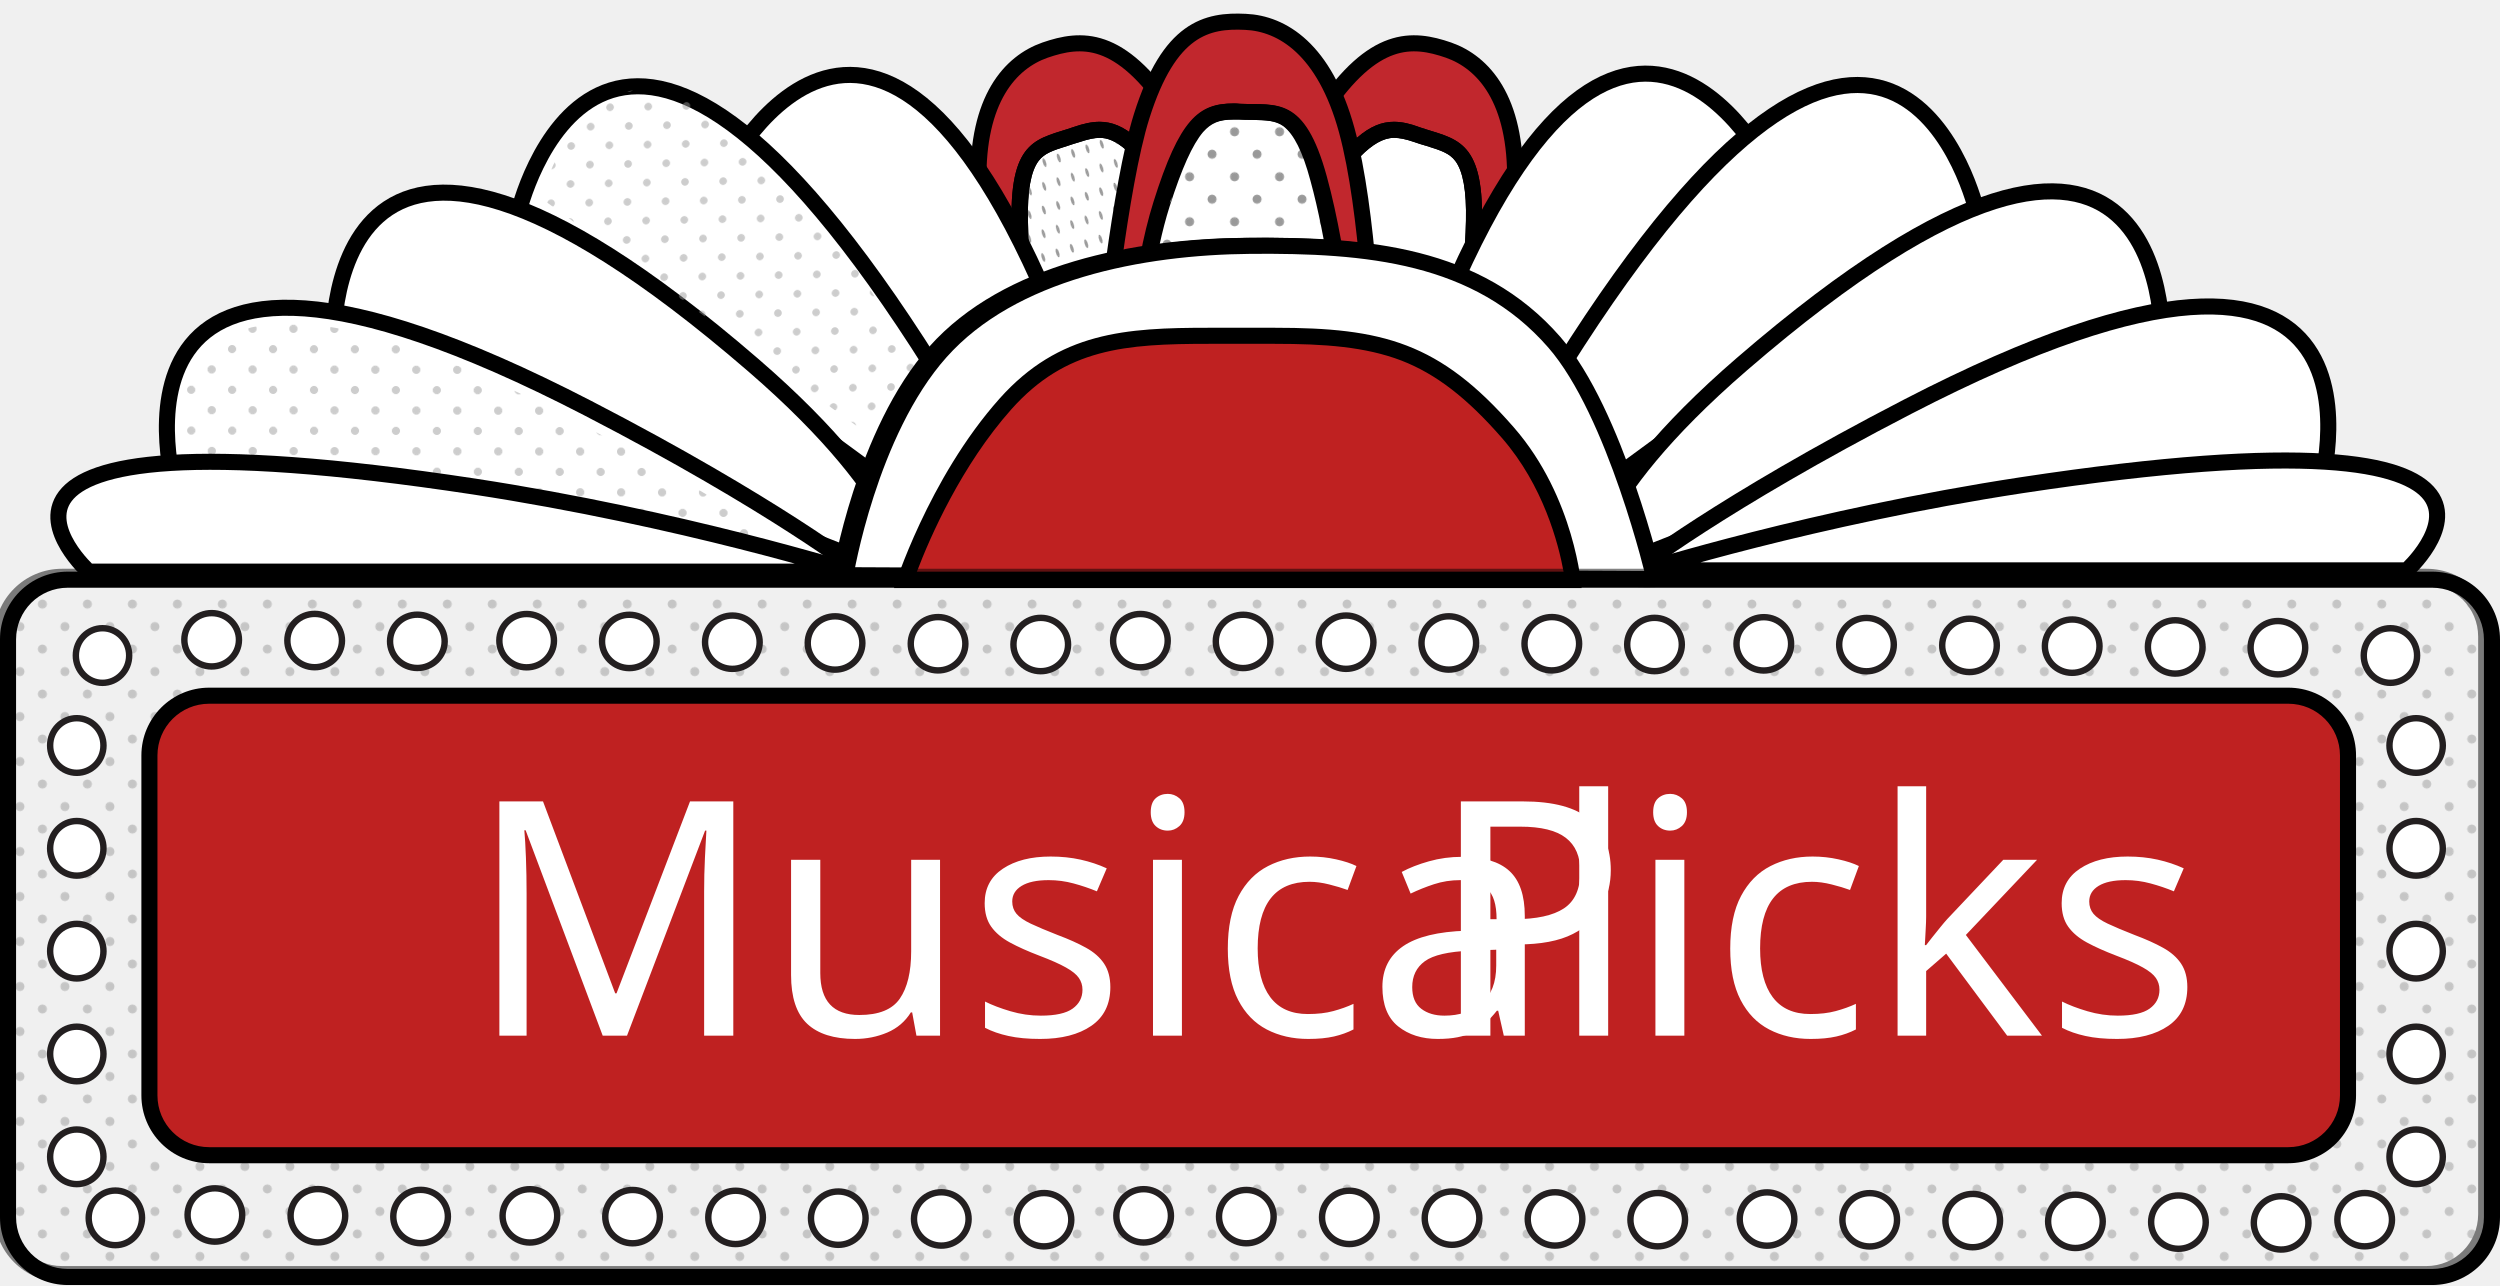
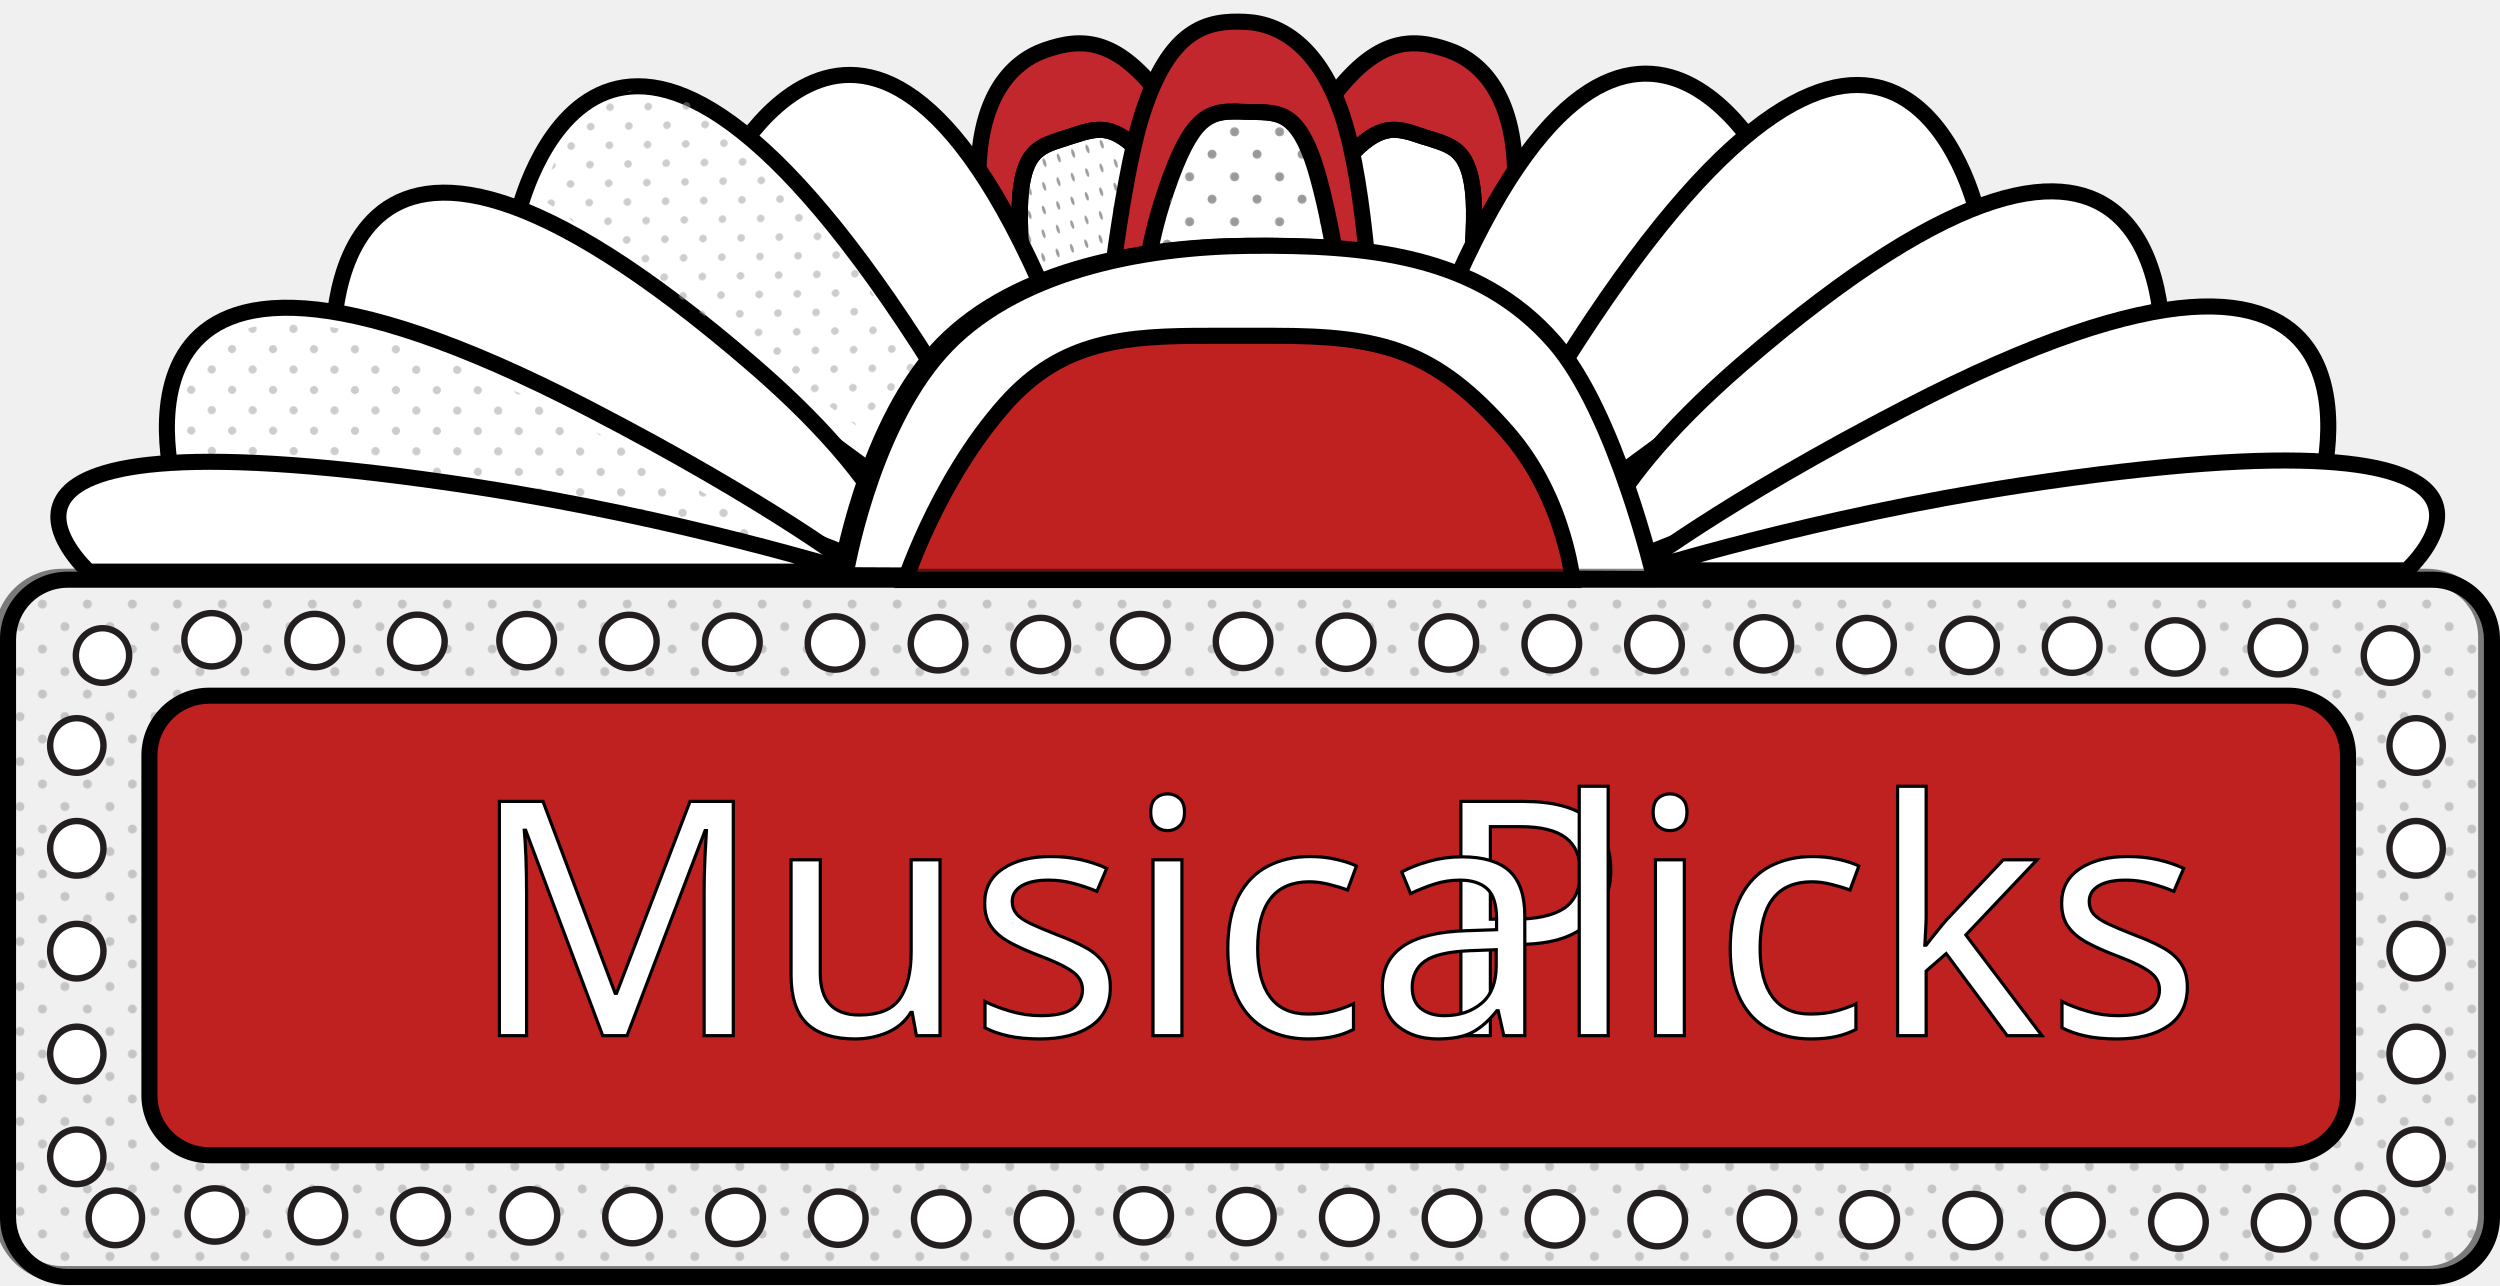
<svg xmlns="http://www.w3.org/2000/svg" xmlns:xlink="http://www.w3.org/1999/xlink" version="1.1" x="0px" y="0px" viewBox="0 0 778 399.9" style="enable-background:new 0 0 778 399.9;" xml:space="preserve">
  <style type="text/css">
	.st0{fill:none;}
	.st1{fill:#666666;}
	.st2{fill:#999999;}
	.st3{display:none;}
	.st4{display:inline;}
	.st5{fill:#FFFFFF;}
	.st6{opacity:0.46;}
	.st7{fill:url(#New_Pattern_Swatch_23);}
	.st8{fill:none;stroke:#000000;stroke-width:5;stroke-linecap:round;stroke-linejoin:round;stroke-miterlimit:10;}
	.st9{fill:#C1272D;stroke:#000000;stroke-width:5;stroke-linecap:round;stroke-linejoin:round;stroke-miterlimit:10;}
	.st10{fill:url(#SVGID_1_);}
	.st11{fill:url(#SVGID_2_);}
	.st12{fill:url(#New_Pattern_Swatch_44);}
	.st13{fill:#FFFFFF;stroke:#000000;stroke-width:5;stroke-linecap:round;stroke-linejoin:round;stroke-miterlimit:10;}
	.st14{opacity:0.49;fill:url(#SVGID_3_);}
	.st15{opacity:0.49;fill:url(#SVGID_4_);}
	.st16{opacity:0.49;fill:url(#SVGID_5_);}
	.st17{opacity:0.49;fill:url(#SVGID_6_);}
	
		.st18{fill:url(#New_Pattern_Swatch_44);stroke:#000000;stroke-width:5;stroke-linecap:round;stroke-linejoin:round;stroke-miterlimit:10;}
	.st19{fill:#BF2121;}
	.st20{opacity:0.49;}
	.st21{fill:#FFFFFF;stroke:#231F20;stroke-width:2;stroke-linecap:round;stroke-miterlimit:10;}
	.st22{display:none;opacity:0.26;}
	.st23{display:inline;fill:url(#New_Pattern_Swatch_23);}
- 	.st24{font-family:'Oswald-Light';}
- 	.st25{font-size:102.115px;}
- 	.st26{font-family:'Oswald-Medium';}
+ 	.st24{fill:#FFFFFF;stroke:#000000;stroke-miterlimit:10;}
+ 	.st25{font-family:'Oswald-Light';}
+ 	.st26{font-size:102.115px;}
+ 	.st27{font-family:'Oswald-Medium';}
</style>
  <pattern x="-147.8" y="-15" width="10" height="10" patternUnits="userSpaceOnUse" id="New_Pattern_Swatch_23" viewBox="0 -10 10 10" style="overflow:visible;">
    <g>
      <rect y="-10" class="st0" width="10" height="10" />
      <circle class="st1" cx="5" cy="-5" r="1" />
      <path class="st1" d="M10-9v-1H9C9-9.4,9.4-9,10-9z" />
      <path class="st1" d="M1-10H0v1h0C0.6-9,1-9.4,1-10z" />
      <path class="st1" d="M10-1C9.4-1,9-0.6,9,0h1V-1z" />
      <path class="st1" d="M0-1L0-1l0,1h1C1-0.6,0.6-1,0-1z" />
    </g>
  </pattern>
  <pattern x="-147.8" y="-15" width="14" height="14" patternUnits="userSpaceOnUse" id="New_Pattern_Swatch_44" viewBox="0 -14 14 14" style="overflow:visible;">
    <g>
      <rect y="-14" class="st0" width="14" height="14" />
      <circle class="st2" cx="7" cy="-7" r="1.4" />
      <path class="st2" d="M14-12.6V-14h-1.4C12.6-13.2,13.2-12.6,14-12.6z" />
      <path class="st2" d="M1.4-14H0v1.4h0C0.8-12.6,1.4-13.2,1.4-14z" />
      <path class="st2" d="M14-1.4c-0.8,0-1.4,0.6-1.4,1.4H14V-1.4z" />
      <path class="st2" d="M0-1.4L0-1.4L0,0h1.4C1.4-0.8,0.8-1.4,0-1.4z" />
    </g>
  </pattern>
  <g id="Layer_1" class="st3">
    <g class="st4">
      <g>
        <rect x="-147.8" y="-15" class="st5" width="1024" height="1280" />
        <path class="st5" d="M875.2-14v1278h-1022V-14H875.2 M876.2-15h-1024v1280h1024V-15L876.2-15z" />
      </g>
    </g>
    <g class="st4">
      <g class="st6">
        <rect x="-147.8" y="-15" class="st7" width="1024" height="1280" />
      </g>
    </g>
    <g class="st4">
      <g>
        <rect x="-147.8" y="-15" class="st8" width="1024" height="1280" />
        <path class="st8" d="M875.2-14v1278h-1022V-14H875.2 M876.2-15h-1024v1280h1024V-15L876.2-15z" />
      </g>
    </g>
  </g>
  <g id="Sign">
    <g>
      <path class="st9" d="M379.1,101.6l80.6,24.5c0,0,11.3-43.1,11.8-69.2c0.5-26.1-9.9-37.5-20.7-41.3c-11.3-3.9-23.3-4.8-39.2,18.9    C398.7,53.5,379.1,101.6,379.1,101.6z" />
      <g>
        <path class="st5" d="M388.7,105c2.6-6.9,10.6-27.3,20.8-42.5c12.4-18.4,18.5-22.1,24.2-22.1c2,0,4.2,0.5,7.2,1.5     c1.3,0.4,2.5,0.8,3.7,1.2c8.7,2.7,14.5,4.5,14.1,25.7c-0.4,21.3-5.3,47.9-6.9,56.4L388.7,105z" />
        <g>
          <path d="M433.8,42.9c1.7,0,3.7,0.4,6.3,1.3c1.3,0.5,2.5,0.8,3.8,1.2c4.5,1.4,7.2,2.3,9,4.7c2.4,3.2,3.5,9.3,3.3,18.6      c-0.4,19.2-4.4,42.7-6.4,53.2L392,103.4c3.2-8.4,10.6-26.1,19.6-39.5C420.1,51.3,427.1,42.9,433.8,42.9 M433.8,37.9      c-7.5,0-14.4,5.5-26.3,23.2c-12.8,18.9-22,45.5-22,45.5l68.2,21.8c0,0,7-33.5,7.5-59.5s-8.6-25.6-19.4-29.3      C438.9,38.5,436.3,37.9,433.8,37.9L433.8,37.9z" />
        </g>
      </g>
      <g>
        <pattern id="SVGID_1_" xlink:href="#New_Pattern_Swatch_44" patternTransform="matrix(-0.3185 -0.102 -0.3049 0.9524 -12123.378 -1119.835)">
			</pattern>
        <path class="st10" d="M388.7,105c2.6-6.9,10.6-27.3,20.8-42.5c12.4-18.4,18.5-22.1,24.2-22.1c2,0,4.2,0.5,7.2,1.5     c1.3,0.4,2.5,0.8,3.7,1.2c8.7,2.7,14.5,4.5,14.1,25.7c-0.4,21.3-5.3,47.9-6.9,56.4L388.7,105z" />
        <g>
          <path d="M433.8,42.9c1.7,0,3.7,0.4,6.3,1.3c1.3,0.5,2.5,0.8,3.8,1.2c4.5,1.4,7.2,2.3,9,4.7c2.4,3.2,3.5,9.3,3.3,18.6      c-0.4,19.2-4.4,42.7-6.4,53.2L392,103.4c3.2-8.4,10.6-26.1,19.6-39.5C420.1,51.3,427.1,42.9,433.8,42.9 M433.8,37.9      c-7.5,0-14.4,5.5-26.3,23.2c-12.8,18.9-22,45.5-22,45.5l68.2,21.8c0,0,7-33.5,7.5-59.5s-8.6-25.6-19.4-29.3      C438.9,38.5,436.3,37.9,433.8,37.9L433.8,37.9z" />
        </g>
      </g>
    </g>
    <g>
      <path class="st9" d="M396.9,101.6l-80.6,24.5c0,0-11.3-43.1-11.8-69.2s9.9-37.5,20.7-41.3c11.3-3.9,23.3-4.8,39.2,18.9    C377.2,53.5,396.9,101.6,396.9,101.6z" />
      <g>
        <path class="st5" d="M324.2,125.1c-1.7-8.5-6.5-35.1-6.9-56.4c-0.4-21.3,5.3-23,14.1-25.7c1.2-0.4,2.4-0.7,3.7-1.2     c3-1,5.2-1.5,7.2-1.5c5.8,0,11.8,3.7,24.2,22.1c10.2,15.2,18.2,35.6,20.8,42.5L324.2,125.1z" />
        <g>
          <path d="M342.2,37.9v5c4.8,0,10.4,3.6,22.2,21c9.1,13.4,16.4,31.1,19.6,39.5l-57.8,18.5c-2-10.5-6-34-6.3-53.2      c-0.2-9.3,0.9-15.4,3.3-18.6c1.8-2.4,4.5-3.3,9-4.7c1.2-0.4,2.4-0.8,3.8-1.2c2.7-0.9,4.6-1.3,6.3-1.3L342.2,37.9 M342.2,37.9      c-2.5,0-5.1,0.6-8,1.6c-10.8,3.8-19.9,3.2-19.4,29.3c0.5,26.1,7.5,59.5,7.5,59.5l68.2-21.8c0,0-9.2-26.5-22-45.5      C356.6,43.4,349.7,37.9,342.2,37.9L342.2,37.9z" />
        </g>
      </g>
      <g>
        <pattern id="SVGID_2_" xlink:href="#New_Pattern_Swatch_44" patternTransform="matrix(0.3185 -0.102 0.3049 0.9524 -2934.348 -1109.609)">
			</pattern>
        <path class="st11" d="M324.2,125.1c-1.7-8.5-6.5-35.1-6.9-56.4c-0.4-21.3,5.3-23,14.1-25.7c1.2-0.4,2.4-0.7,3.7-1.2     c3-1,5.2-1.5,7.2-1.5c5.8,0,11.8,3.7,24.2,22.1c10.2,15.2,18.2,35.6,20.8,42.5L324.2,125.1z" />
        <g>
          <path d="M342.2,37.9v5c4.8,0,10.4,3.6,22.2,21c9.1,13.4,16.4,31.1,19.6,39.5l-57.8,18.5c-2-10.5-6-34-6.3-53.2      c-0.2-9.3,0.9-15.4,3.3-18.6c1.8-2.4,4.5-3.3,9-4.7c1.2-0.4,2.4-0.8,3.8-1.2c2.7-0.9,4.6-1.3,6.3-1.3L342.2,37.9 M342.2,37.9      c-2.5,0-5.1,0.6-8,1.6c-10.8,3.8-19.9,3.2-19.4,29.3c0.5,26.1,7.5,59.5,7.5,59.5l68.2-21.8c0,0-9.2-26.5-22-45.5      C356.6,43.4,349.7,37.9,342.2,37.9L342.2,37.9z" />
        </g>
      </g>
    </g>
    <g>
      <path class="st9" d="M343.2,109.6l84.2,0.6c0,0-1.4-44.5-8.3-69.7S399,7.3,387.6,6.8c-12-0.6-23.7,2-32.3,29.3    C348.4,57.9,343.2,109.6,343.2,109.6z" />
      <g>
        <path class="st5" d="M353.8,110.1c0.5-7.4,2.4-29.2,7.9-46.6c7.8-24.7,13-28.7,22.3-28.7c0.6,0,1.3,0,1.9,0     c1.3,0.1,2.6,0.1,3.8,0.1c9.1,0.1,15.1,0.2,20.8,20.7c5.6,20.5,8.5,47.4,9.3,56L353.8,110.1z" />
        <g>
          <path d="M384,37.2c0.6,0,1.2,0,1.8,0c1.4,0.1,2.7,0.1,3.9,0.1c4.7,0.1,7.5,0.2,10,2c3.2,2.4,6,7.9,8.4,16.9      c5.1,18.5,7.9,42.2,9,52.8l-60.7-1.4c0.7-9,2.7-28,7.6-43.4c3.8-11.9,7.1-19.2,10.4-23.1C377,38.2,379.5,37.2,384,37.2       M384,32.2c-10.7,0-16.6,4.8-24.7,30.5c-6.9,21.8-8.2,49.8-8.2,49.8l71.5,1.6c0,0-2.8-34.1-9.7-59.2      c-6.9-25.2-15.5-22.1-26.9-22.6C385.4,32.2,384.7,32.2,384,32.2L384,32.2z" />
        </g>
      </g>
      <g>
        <path class="st12" d="M353.4,110.1c0.5-7.4,2.4-29.2,7.9-46.6c7.8-24.7,13-28.7,22.3-28.7c0.6,0,1.3,0,1.9,0     c1.3,0.1,2.6,0.1,3.8,0.1c9.1,0.1,15.1,0.2,20.8,20.7c5.6,20.5,8.5,47.4,9.3,56L353.4,110.1z" />
        <g>
          <path d="M383.7,37.2c0.6,0,1.2,0,1.8,0c1.4,0.1,2.7,0.1,3.9,0.1c4.7,0.1,7.5,0.2,10,2c3.2,2.4,6,7.9,8.4,16.9      c5.1,18.5,7.9,42.2,9,52.8l-60.7-1.4c0.7-9,2.7-28,7.6-43.4c3.8-11.9,7.1-19.2,10.4-23.1C376.6,38.2,379.1,37.2,383.7,37.2       M383.7,32.2c-10.7,0-16.6,4.8-24.7,30.5c-6.9,21.8-8.2,49.8-8.2,49.8l71.5,1.6c0,0-2.8-34.1-9.7-59.2      c-6.9-25.2-15.5-22.1-26.9-22.6C385,32.2,384.3,32.2,383.7,32.2L383.7,32.2z" />
        </g>
      </g>
    </g>
    <g id="Left_Sign_Decorations">
      <path class="st13" d="M338,179.4L225.6,53.8c0,0,51.1-102.5,111.6,68.4C359,183.9,338,179.4,338,179.4z" />
      <path class="st13" d="M307.7,173.7L161.3,66.3c0,0,25.8-111.6,124.4,40.6C321.4,161.9,307.7,173.7,307.7,173.7z" />
      <path class="st13" d="M283.2,180.2l-179.5-70.6c0,0-6.4-114.4,130.8,4.1C284.1,156.6,283.2,180.2,283.2,180.2z" />
      <path class="st13" d="M267.6,177.9L54.7,153.4c0,0-32.9-109.7,128.2-26.4C241.1,157.1,267.6,177.9,267.6,177.9z" />
      <pattern id="SVGID_3_" xlink:href="#New_Pattern_Swatch_44" patternTransform="matrix(0.9098 1.492167e-03 1.492167e-03 0.9059 -667.0662 -658.9608)">
		</pattern>
      <path class="st14" d="M252.3,175.3L58.6,152.8c0,0-30.1-99.5,116.6-23.7C228.2,156.4,252.3,175.3,252.3,175.3z" />
      <path class="st13" d="M265,177.9H27.6c0,0-59.4-53.7,119.9-26.5C212.2,161.3,265,177.9,265,177.9z" />
      <pattern id="SVGID_4_" xlink:href="#New_Pattern_Swatch_44" patternTransform="matrix(0.8483 -1.564266e-02 -1.564266e-02 0.8446 -1246.275 -1233.614)">
		</pattern>
      <path class="st15" d="M290.9,150.1L168.4,61.7c0,0,23.7-94.7,104.9,32.3C302.7,140,290.9,150.1,290.9,150.1z" />
    </g>
    <g id="Right_Side_Decorations">
      <path class="st13" d="M438.5,179L551,53.4c0,0-51.1-102.5-111.6,68.4C417.5,183.5,438.5,179,438.5,179z" />
      <path class="st13" d="M468.9,173.3L615.2,65.9c0,0-25.8-111.6-124.4,40.6C455.1,161.5,468.9,173.3,468.9,173.3z" />
      <path class="st13" d="M493.4,179.8l179.5-70.6c0,0,6.4-114.4-130.8,4.1C492.4,156.2,493.4,179.8,493.4,179.8z" />
      <path class="st13" d="M508.9,177.5L721.8,153c0,0,32.9-109.7-128.2-26.4C535.4,156.7,508.9,177.5,508.9,177.5z" />
      <pattern id="SVGID_5_" xlink:href="#New_Pattern_Swatch_44" patternTransform="matrix(-0.9314 5.718965e-03 -5.718965e-03 0.9165 -14593.112 -548.7381)">
		</pattern>
      <path class="st16" d="M514.1,177.9l198.4-23.7c0,0,31.2-100.8-119.2-23.5C538.9,158.7,514.1,177.9,514.1,177.9z" />
      <path class="st13" d="M511.6,177.5h237.4c0,0,59.4-53.7-119.9-26.5C564.3,160.9,511.6,177.5,511.6,177.5z" />
      <pattern id="SVGID_6_" xlink:href="#New_Pattern_Swatch_44" patternTransform="matrix(-0.8363 6.890945e-02 -6.890945e-02 0.8529 -14303.127 -530.28)">
		</pattern>
      <path class="st17" d="M475.2,161.5L604.9,59.8c0,0-13.9-93.4-106.8,43.2C464.5,152.4,475.2,161.5,475.2,161.5z" />
    </g>
    <path class="st18" d="M513.3,180.2L261.5,179c0,0,7.3-44.5,29.6-69.5c22.3-25,62.4-32.7,96.5-33c35.9-0.3,70.6,2.6,94.5,30   C501.2,128.4,513.3,180.2,513.3,180.2z" />
    <path class="st13" d="M514.9,180.2L263.1,179c0,0,7.3-44.5,29.6-69.5c22.3-25,62.4-32.7,96.5-33c35.9-0.3,70.6,2.6,94.5,30   C502.8,128.4,514.9,180.2,514.9,180.2z" />
    <g>
      <path class="st19" d="M281.7,180.5c3.2-9,13.5-35,31.2-54.8c17.6-19.7,37.3-21.2,63.3-21.2c1.8,0,3.7,0,5.6,0c2,0,3.9,0,6,0    c1.8,0,3.5,0,5.3,0c1.2,0,2.4,0,3.5,0c32.6,0,49.9,4.2,72.6,30.2c14.9,17.1,19.1,38.4,20.2,45.9H281.7z" />
      <g>
        <path d="M396.7,107c15.5,0,28.1,0.9,39.4,5.2c10.8,4.2,20.4,11.6,31.3,24.1c12.9,14.8,17.6,32.9,19.2,41.7H285.3     c4.1-10.8,13.9-33.2,29.5-50.7c16.9-18.9,35.3-20.3,61.4-20.3c1.8,0,3.7,0,5.6,0c2,0,3.9,0,6,0c1.8,0,3.5,0,5.3,0     C394.3,107,395.5,107,396.7,107L396.7,107 M396.7,102c-1.2,0-2.4,0-3.6,0c-1.8,0-3.6,0-5.3,0c-4,0-7.8,0-11.6,0     c-25.9,0-46.6,1.3-65.1,22c-22.3,25-32.9,59-32.9,59h214c0,0-2-28.1-21.1-50C448,106.5,430.2,102,396.7,102L396.7,102z" />
      </g>
    </g>
    <g class="st20">
      <path class="st12" d="M19.3,396.5c-10.2,0-18.6-8.3-18.6-18.6V198.1c0-10.2,8.3-18.6,18.6-18.6h735.8c10.2,0,18.6,8.3,18.6,18.6    v179.8c0,10.2-8.3,18.6-18.6,18.6H19.3z" />
      <path d="M755.1,182c8.9,0,16.1,7.2,16.1,16.1v179.8c0,8.9-7.2,16.1-16.1,16.1H19.3c-8.9,0-16.1-7.2-16.1-16.1V198.1    c0-8.9,7.2-16.1,16.1-16.1H755.1 M755.1,177H19.3c-11.6,0-21.1,9.4-21.1,21.1v179.8c0,11.6,9.4,21.1,21.1,21.1h735.8    c11.6,0,21.1-9.4,21.1-21.1V198.1C776.2,186.4,766.8,177,755.1,177L755.1,177z" />
    </g>
    <g>
      <path class="st19" d="M65.1,359.5c-10.2,0-18.6-8.3-18.6-18.6V235.1c0-10.2,8.3-18.6,18.6-18.6h647c10.2,0,18.6,8.3,18.6,18.6    v105.8c0,10.2-8.3,18.6-18.6,18.6H65.1z" />
      <path d="M712.1,219c8.9,0,16.1,7.2,16.1,16.1v105.8c0,8.9-7.2,16.1-16.1,16.1h-647c-8.9,0-16.1-7.2-16.1-16.1V235.1    c0-8.9,7.2-16.1,16.1-16.1H712.1 M712.1,214h-647c-11.6,0-21.1,9.4-21.1,21.1v105.8c0,11.6,9.4,21.1,21.1,21.1h647    c11.6,0,21.1-9.4,21.1-21.1V235.1C733.2,223.4,723.8,214,712.1,214L712.1,214z" />
    </g>
    <g>
      <ellipse transform="matrix(7.556108e-03 -1 1 7.556108e-03 344.3472 747.75)" class="st21" cx="548.9" cy="200.4" rx="8.3" ry="8.5" />
      <ellipse transform="matrix(7.556108e-03 -1 1 7.556108e-03 375.8627 779.9882)" class="st21" cx="580.9" cy="200.6" rx="8.3" ry="8.5" />
      <ellipse transform="matrix(7.556108e-03 -1 1 7.556108e-03 407.3782 812.2263)" class="st21" cx="612.9" cy="200.9" rx="8.3" ry="8.5" />
      <ellipse transform="matrix(7.556108e-03 -1 1 7.556108e-03 438.8937 844.4645)" class="st21" cx="644.9" cy="201.1" rx="8.3" ry="8.5" />
      <ellipse transform="matrix(7.556108e-03 -1 1 7.556108e-03 470.4092 876.7026)" class="st21" cx="676.9" cy="201.4" rx="8.3" ry="8.5" />
      <ellipse transform="matrix(7.556108e-03 -1 1 7.556108e-03 501.9247 908.9407)" class="st21" cx="708.9" cy="201.6" rx="8.3" ry="8.5" />
      <ellipse transform="matrix(7.556108e-03 -1 1 7.556108e-03 152.813 552.7631)" class="st21" cx="354.9" cy="199.4" rx="8.3" ry="8.5" />
      <ellipse transform="matrix(7.556108e-03 -1 1 7.556108e-03 184.3285 585.0013)" class="st21" cx="386.9" cy="199.6" rx="8.3" ry="8.5" />
      <ellipse transform="matrix(7.556108e-03 -1 1 7.556108e-03 215.8441 617.2394)" class="st21" cx="418.9" cy="199.9" rx="8.3" ry="8.5" />
      <ellipse transform="matrix(7.556108e-03 -1 1 7.556108e-03 247.3596 649.4775)" class="st21" cx="450.9" cy="200.1" rx="8.3" ry="8.5" />
      <ellipse transform="matrix(7.556108e-03 -1 1 7.556108e-03 278.8751 681.7157)" class="st21" cx="482.9" cy="200.4" rx="8.3" ry="8.5" />
      <ellipse transform="matrix(7.556108e-03 -1 1 7.556108e-03 310.3906 713.9538)" class="st21" cx="514.9" cy="200.6" rx="8.3" ry="8.5" />
      <ellipse transform="matrix(7.556108e-03 -1 1 7.556108e-03 -36.7438 361.7686)" class="st21" cx="163.9" cy="199.4" rx="8.3" ry="8.5" />
      <ellipse transform="matrix(7.556108e-03 -1 1 7.556108e-03 -5.2282 394.0067)" class="st21" cx="195.9" cy="199.6" rx="8.3" ry="8.5" />
      <ellipse transform="matrix(7.556108e-03 -1 1 7.556108e-03 26.2873 426.2448)" class="st21" cx="227.9" cy="199.9" rx="8.3" ry="8.5" />
      <ellipse transform="matrix(7.556108e-03 -1 1 7.556108e-03 57.8028 458.483)" class="st21" cx="259.9" cy="200.1" rx="8.3" ry="8.5" />
      <ellipse transform="matrix(7.556108e-03 -1 1 7.556108e-03 89.3183 490.7211)" class="st21" cx="291.9" cy="200.4" rx="8.3" ry="8.5" />
      <ellipse transform="matrix(7.556108e-03 -1 1 7.556108e-03 120.8338 522.9593)" class="st21" cx="323.9" cy="200.6" rx="8.3" ry="8.5" />
      <ellipse transform="matrix(7.556108e-03 -1 1 7.556108e-03 -133.7314 263.4961)" class="st21" cx="65.9" cy="199.1" rx="8.3" ry="8.5" />
      <ellipse transform="matrix(7.556108e-03 -1 1 7.556108e-03 -102.2159 295.7342)" class="st21" cx="97.9" cy="199.4" rx="8.3" ry="8.5" />
      <ellipse transform="matrix(7.556108e-03 -1 1 7.556108e-03 -70.7003 327.9724)" class="st21" cx="129.9" cy="199.6" rx="8.3" ry="8.5" />
    </g>
    <g>
      <path d="M756.9,182.9c8.9,0,16.1,7.2,16.1,16.1v179.8c0,8.9-7.2,16.1-16.1,16.1H21.1c-8.9,0-16.1-7.2-16.1-16.1V199    c0-8.9,7.2-16.1,16.1-16.1H756.9 M756.9,177.9H21.1C9.4,177.9,0,187.3,0,199v179.8c0,11.6,9.4,21.1,21.1,21.1h735.8    c11.6,0,21.1-9.4,21.1-21.1V199C778,187.3,768.6,177.9,756.9,177.9L756.9,177.9z" />
    </g>
  </g>
  <g id="Left_Lights">
    <ellipse class="st21" cx="751.9" cy="360" rx="8.3" ry="8.5" />
    <ellipse class="st21" cx="751.9" cy="328" rx="8.3" ry="8.5" />
    <ellipse class="st21" cx="751.9" cy="296" rx="8.3" ry="8.5" />
    <ellipse class="st21" cx="751.9" cy="264" rx="8.3" ry="8.5" />
    <ellipse class="st21" cx="751.9" cy="232" rx="8.3" ry="8.5" />
    <ellipse class="st21" cx="743.9" cy="204" rx="8.3" ry="8.5" />
    <g>
      <ellipse transform="matrix(7.556108e-03 -1 1 7.556108e-03 166.3447 926.3975)" class="st21" cx="549.9" cy="379.4" rx="8.3" ry="8.5" />
      <ellipse transform="matrix(7.556108e-03 -1 1 7.556108e-03 197.8602 958.6356)" class="st21" cx="581.9" cy="379.6" rx="8.3" ry="8.5" />
      <ellipse transform="matrix(7.556108e-03 -1 1 7.556108e-03 229.3757 990.8737)" class="st21" cx="613.9" cy="379.9" rx="8.3" ry="8.5" />
      <ellipse transform="matrix(7.556108e-03 -1 1 7.556108e-03 260.8913 1023.112)" class="st21" cx="645.9" cy="380.1" rx="8.3" ry="8.5" />
      <ellipse transform="matrix(7.556108e-03 -1 1 7.556108e-03 292.4068 1055.35)" class="st21" cx="677.9" cy="380.4" rx="8.3" ry="8.5" />
      <ellipse transform="matrix(7.556108e-03 -1 1 7.556108e-03 323.9223 1087.588)" class="st21" cx="709.9" cy="380.6" rx="8.3" ry="8.5" />
      <ellipse transform="matrix(7.556108e-03 -1 1 7.556108e-03 350.7258 1112.595)" class="st21" cx="735.9" cy="379.6" rx="8.3" ry="8.5" />
      <ellipse transform="matrix(7.556108e-03 -1 1 7.556108e-03 -25.1894 731.4105)" class="st21" cx="355.9" cy="378.4" rx="8.3" ry="8.5" />
      <ellipse transform="matrix(7.556108e-03 -1 1 7.556108e-03 6.3261 763.6487)" class="st21" cx="387.9" cy="378.6" rx="8.3" ry="8.5" />
      <ellipse transform="matrix(7.556108e-03 -1 1 7.556108e-03 37.8416 795.8868)" class="st21" cx="419.9" cy="378.9" rx="8.3" ry="8.5" />
      <ellipse transform="matrix(7.556108e-03 -1 1 7.556108e-03 69.3571 828.125)" class="st21" cx="451.9" cy="379.1" rx="8.3" ry="8.5" />
      <ellipse transform="matrix(7.556108e-03 -1 1 7.556108e-03 100.8726 860.3631)" class="st21" cx="483.9" cy="379.4" rx="8.3" ry="8.5" />
      <ellipse transform="matrix(7.556108e-03 -1 1 7.556108e-03 132.3881 892.6013)" class="st21" cx="515.9" cy="379.6" rx="8.3" ry="8.5" />
      <ellipse transform="matrix(7.556108e-03 -1 1 7.556108e-03 -214.7462 540.416)" class="st21" cx="164.9" cy="378.4" rx="8.3" ry="8.5" />
      <ellipse transform="matrix(7.556108e-03 -1 1 7.556108e-03 -183.2307 572.6541)" class="st21" cx="196.9" cy="378.6" rx="8.3" ry="8.5" />
      <ellipse transform="matrix(7.556108e-03 -1 1 7.556108e-03 -151.7152 604.8923)" class="st21" cx="228.9" cy="378.9" rx="8.3" ry="8.5" />
      <ellipse transform="matrix(7.556108e-03 -1 1 7.556108e-03 -120.1997 637.1304)" class="st21" cx="260.9" cy="379.1" rx="8.3" ry="8.5" />
      <ellipse transform="matrix(7.556108e-03 -1 1 7.556108e-03 -88.6842 669.3686)" class="st21" cx="292.9" cy="379.4" rx="8.3" ry="8.5" />
      <ellipse transform="matrix(7.556108e-03 -1 1 7.556108e-03 -57.1687 701.6067)" class="st21" cx="324.9" cy="379.6" rx="8.3" ry="8.5" />
      <ellipse transform="matrix(7.556108e-03 -1 1 7.556108e-03 -311.7338 442.1435)" class="st21" cx="66.9" cy="378.1" rx="8.3" ry="8.5" />
      <ellipse transform="matrix(7.556108e-03 -1 1 7.556108e-03 -280.2183 474.3817)" class="st21" cx="98.9" cy="378.4" rx="8.3" ry="8.5" />
      <ellipse transform="matrix(7.556108e-03 -1 1 7.556108e-03 -248.7028 506.6198)" class="st21" cx="130.9" cy="378.6" rx="8.3" ry="8.5" />
    </g>
    <ellipse class="st21" cx="23.9" cy="360" rx="8.3" ry="8.5" />
    <ellipse class="st21" cx="35.9" cy="379" rx="8.3" ry="8.5" />
    <ellipse class="st21" cx="23.9" cy="328" rx="8.3" ry="8.5" />
    <ellipse class="st21" cx="23.9" cy="296" rx="8.3" ry="8.5" />
    <ellipse class="st21" cx="23.9" cy="264" rx="8.3" ry="8.5" />
    <ellipse class="st21" cx="23.9" cy="232" rx="8.3" ry="8.5" />
    <ellipse class="st21" cx="31.9" cy="204" rx="8.3" ry="8.5" />
  </g>
  <g id="Layer_4">
    <g class="st22">
      <path class="st23" d="M65.4,359.5c-10.2,0-18.6-8.3-18.6-18.6V235.1c0-10.2,8.3-18.6,18.6-18.6h647c10.2,0,18.6,8.3,18.6,18.6    v105.8c0,10.2-8.3,18.6-18.6,18.6H65.4z" />
      <path class="st4" d="M712.4,219c8.9,0,16.1,7.2,16.1,16.1v105.8c0,8.9-7.2,16.1-16.1,16.1h-647c-8.9,0-16.1-7.2-16.1-16.1V235.1    c0-8.9,7.2-16.1,16.1-16.1H712.4 M712.4,214h-647c-11.6,0-21.1,9.4-21.1,21.1v105.8c0,11.6,9.4,21.1,21.1,21.1h647    c11.6,0,21.1-9.4,21.1-21.1V235.1C733.5,223.4,724,214,712.4,214L712.4,214z" />
    </g>
    <g>
-       <text transform="matrix(1 0 0 1 444.7138 322.3037)" class="st5 st24 st25">Picks</text>
-       <text transform="matrix(1 0 0 1 145.4999 322.3037)" class="st5 st26 st25">Musical</text>
+       <text transform="matrix(1 0 0 1 444.7138 322.3037)" class="st24 st25 st26">Picks</text>
+       <text transform="matrix(1 0 0 1 145.4999 322.3037)" class="st24 st27 st26">Musical</text>
    </g>
  </g>
</svg>
